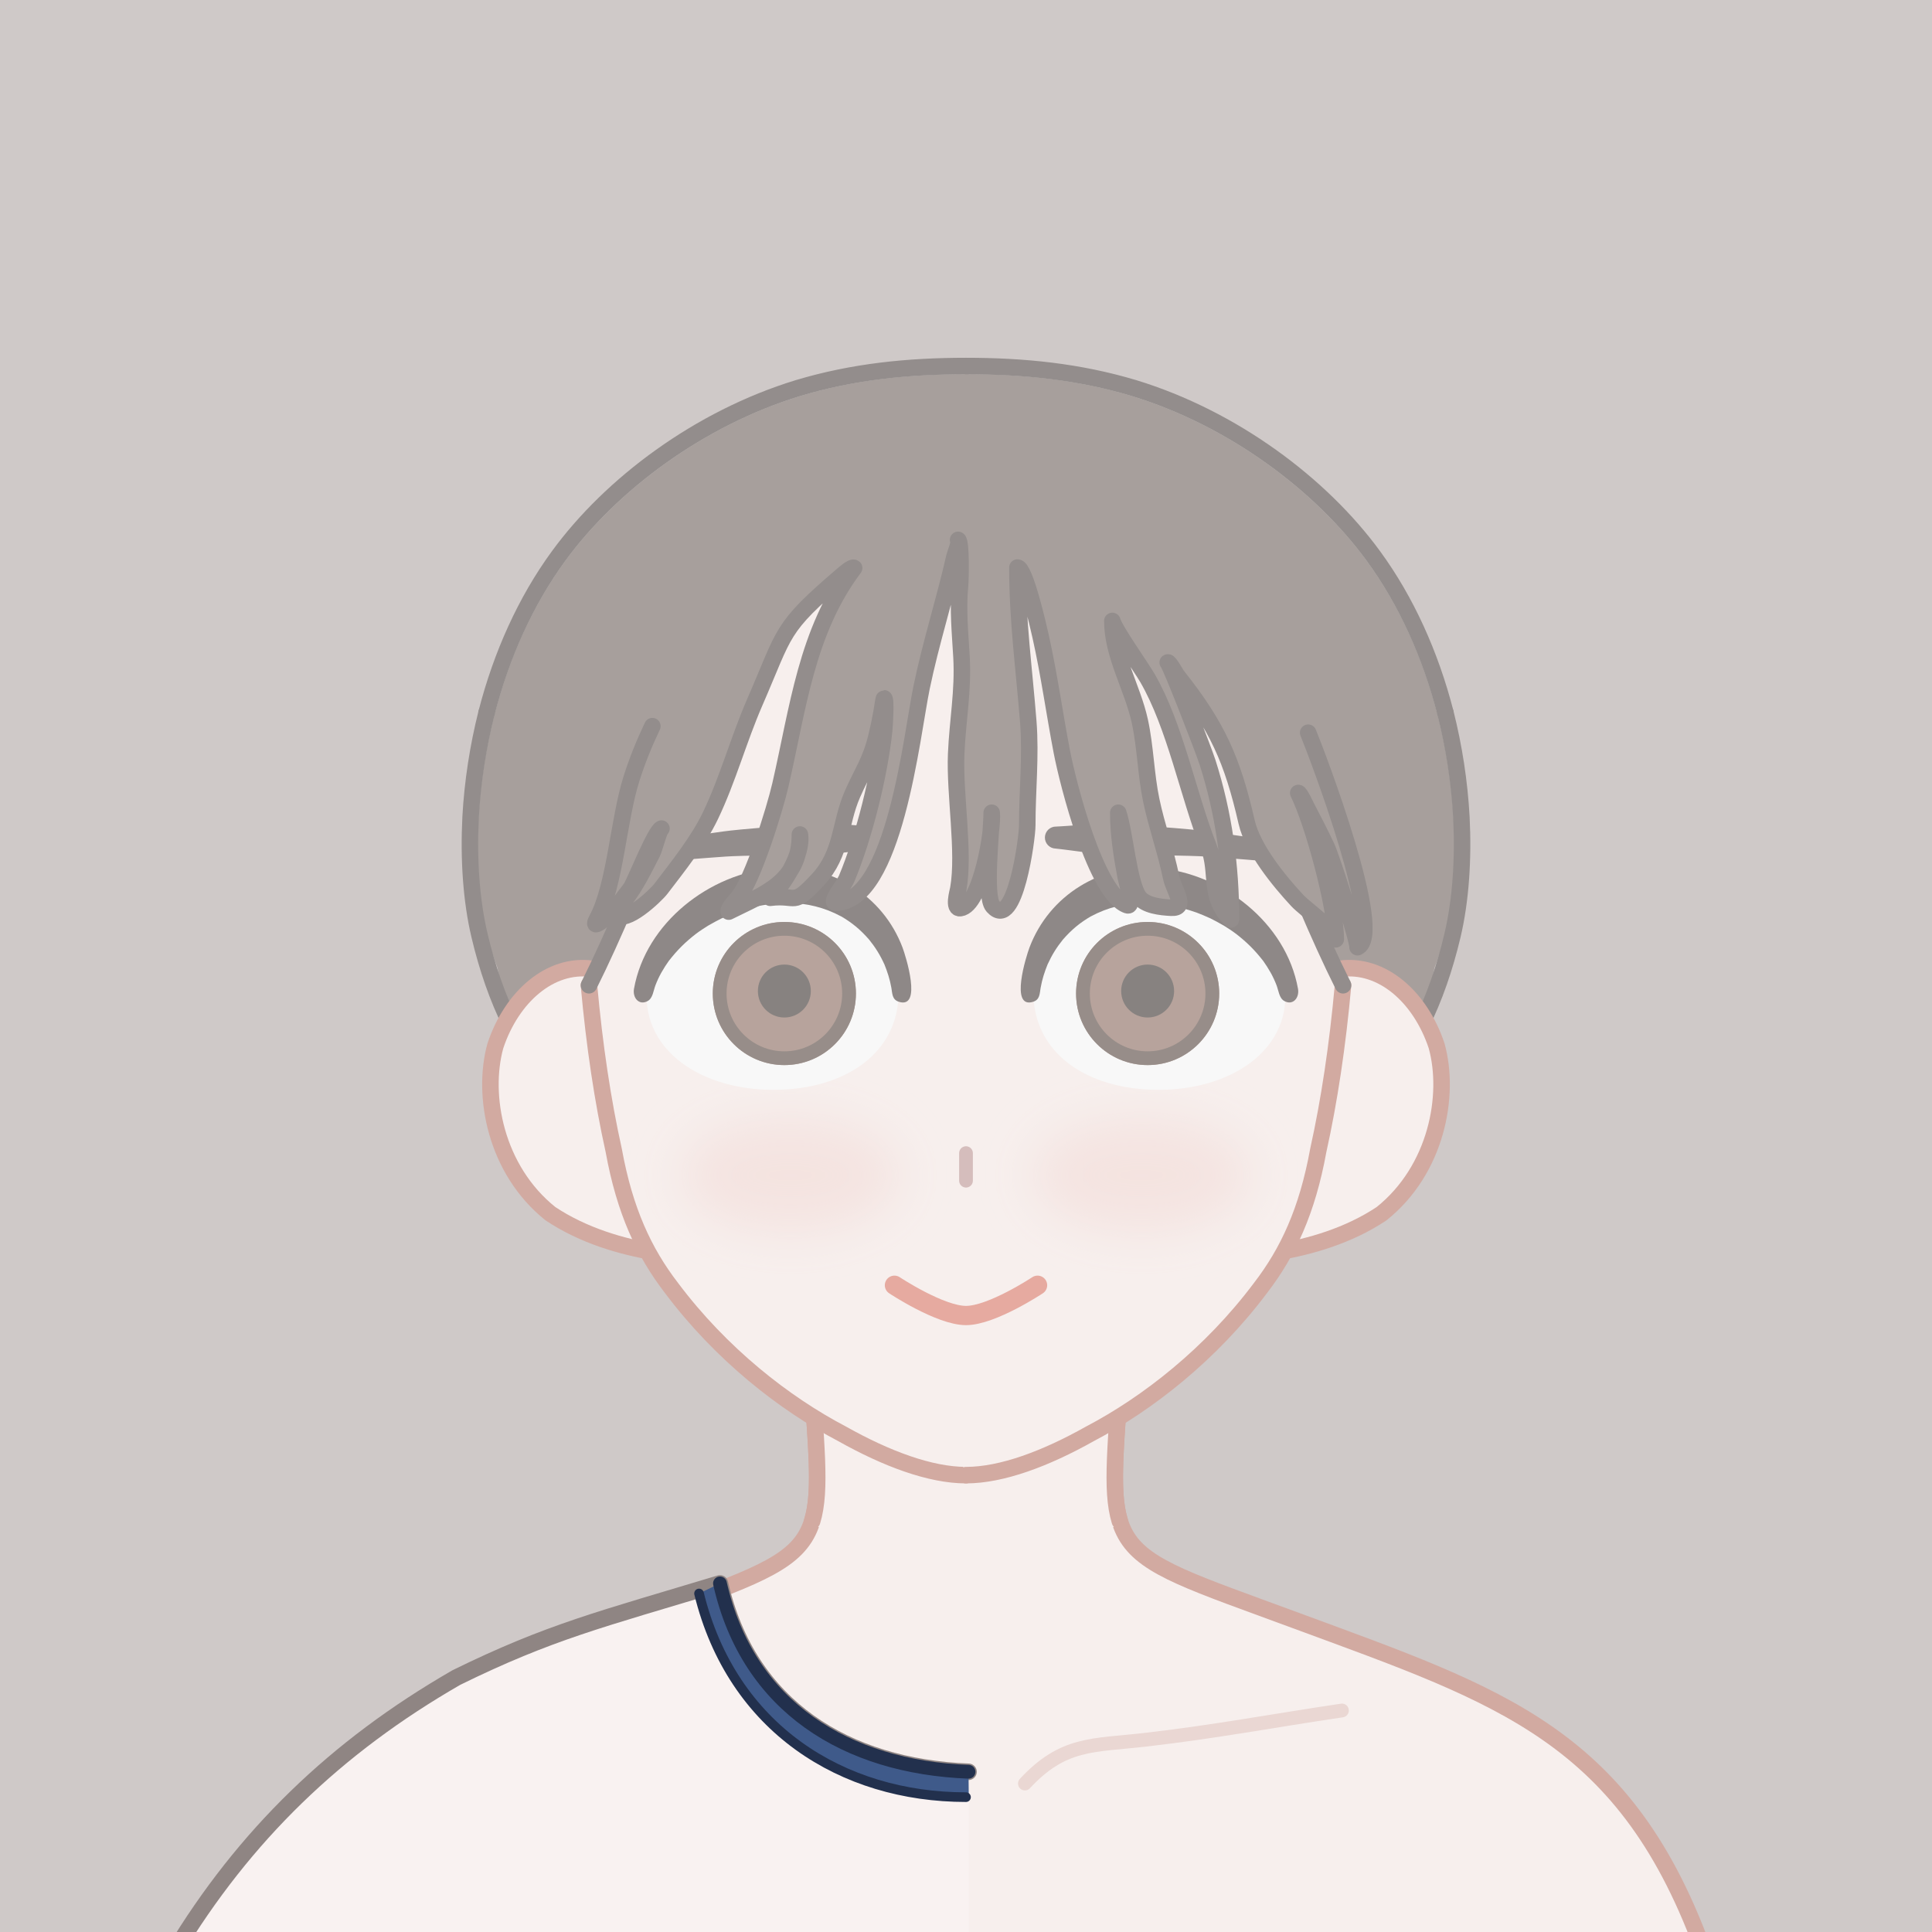
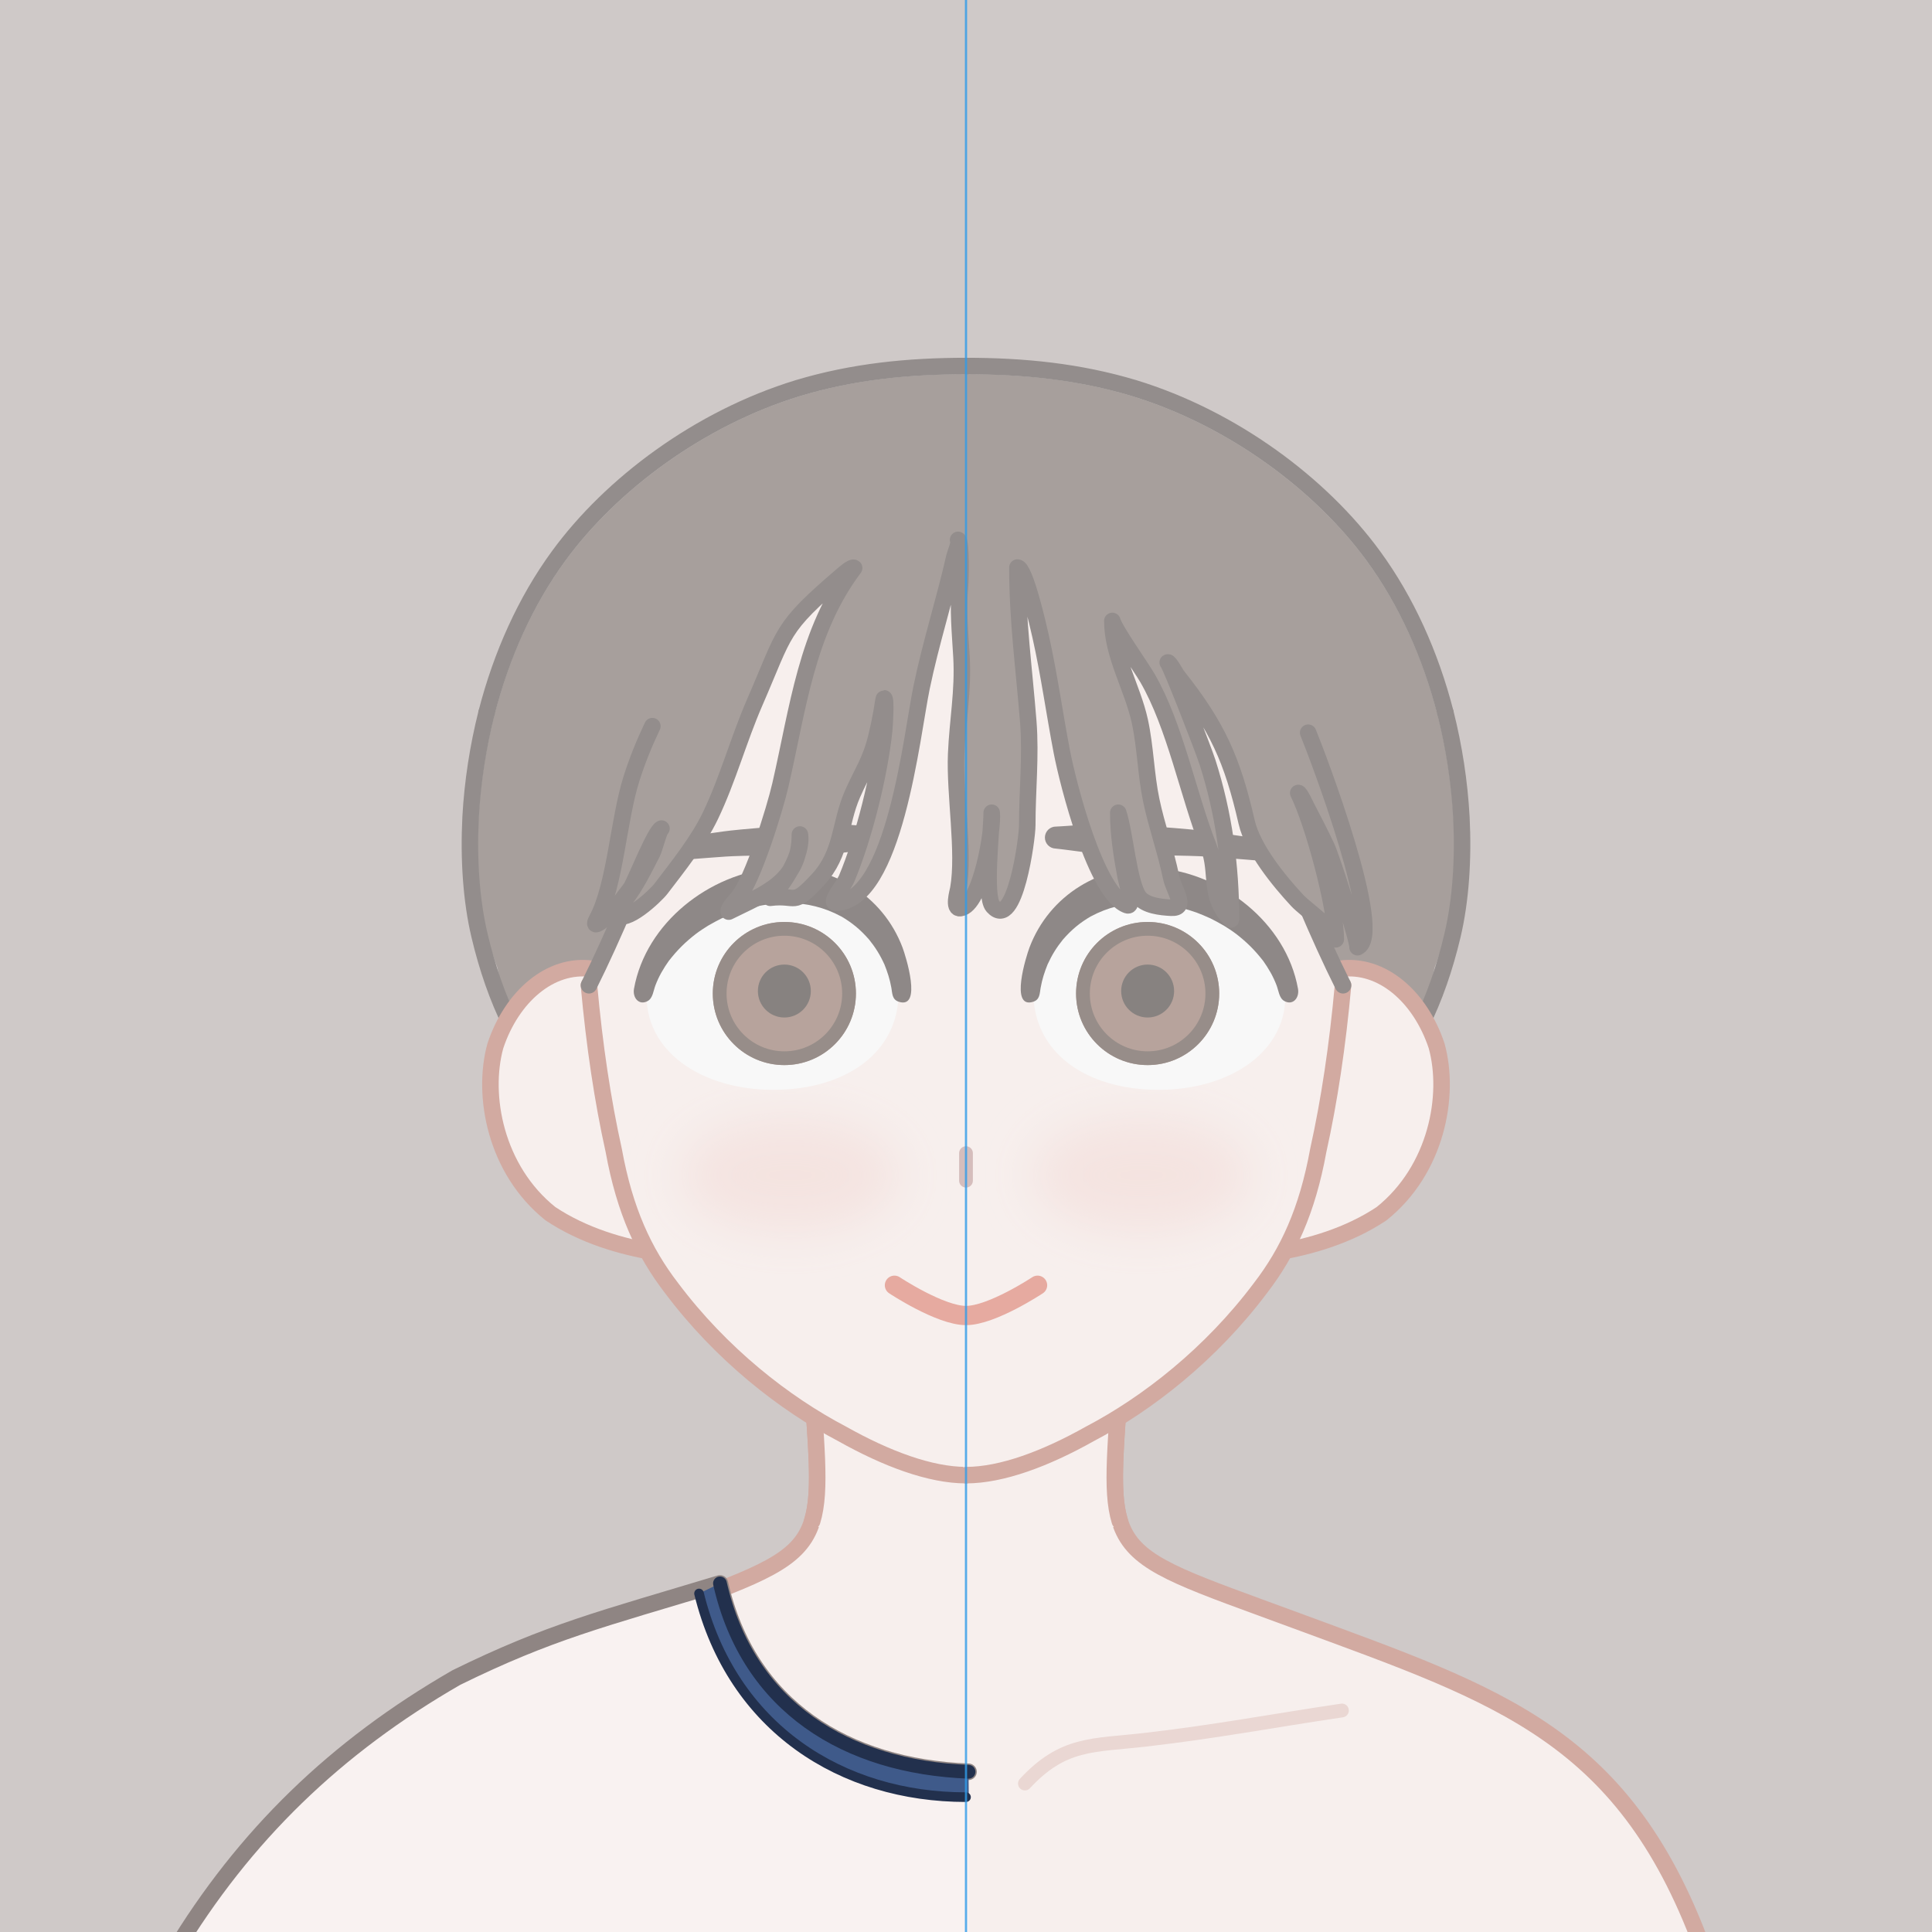
<svg xmlns="http://www.w3.org/2000/svg" width="702" height="702" viewBox="0 0 702 702">
  <g id="_ref">
    <g opacity="0.5">
      <defs>
        <clipPath id="makeup-blush-clip-path-31">
          <path d="M215.154 389.2 L359.154 389.2 L359.154 464.8 L215.154 464.8 Z" />
        </clipPath>
        <filter id="makeup-blush-filter-11" filterUnits="userSpaceOnUse" x="218.154" y="377" width="138" height="100" color-interpolation-filters="sRGB">
          <feGaussianBlur in="SourceGraphic" stdDeviation="9" color-interpolation-filters="linearRGB" />
        </filter>
        <clipPath id="cg-eye1">
          <path d="M242 360 C243.178 339.672 274.345 322.672 291.667 322.167 C315.335 321.476 333.5 338.667 333.5 360.667 C333.5 382.667 314 396 288 396 C262 396 240.727 381.963 242 360 Z" fill="#ffffff" />
        </clipPath>
      </defs>
      <rect width="702" height="702" fill="#ada19f" />
      <g data-layer="body">
        <g>
          <g>
            <path d="M295.671 489.536 C295.86 492.716 296.144 496.116 296.464 499.642 C297.826 514.657 301.926 539.769 294.878 553.441 C290.261 562.398 280.92 569.129 263.403 576.878 C201.389 604.31 121.546 617.454 90.97 686.317 C84.138 701.704 75.573 709.986 91.684 710.505 C172.929 713.121 257.936 710.936 339.784 711.863 C343.856 711.909 347.928 711.955 352 712 L352 490 C333.295 490 314.238 489.776 295.671 489.536 Z" fill="#fdeeea" />
            <path d="M82.239 710.936 C110.769 630.434 156.416 616.431 231.1 588.839 C305.46 561.366 299.091 568.122 294.374 492.286 C294.334 491.649 294.298 491.019 294.267 490.397" fill="none" stroke="#b46352" stroke-width="6" stroke-linecap="round" stroke-linejoin="round" />
            <path d="M214.397 621.514 C239.223 625.184 260.265 629.212 285.965 632.16 C304.952 634.337 315.621 632.997 329.595 648.055" fill="none" stroke="#b46352" stroke-width="5" stroke-linecap="round" opacity="0.35" />
          </g>
        </g>
        <g transform="translate(702 0) scale(-1 1)">
          <g>
            <path d="M295.671 489.536 C295.86 492.716 296.144 496.116 296.464 499.642 C297.826 514.657 301.926 539.769 294.878 553.441 C290.261 562.398 280.92 569.129 263.403 576.878 C201.389 604.31 121.546 617.454 90.97 686.317 C84.138 701.704 75.573 709.986 91.684 710.505 C172.929 713.121 257.936 710.936 339.784 711.863 C343.856 711.909 347.928 711.955 352 712 L352 490 C333.295 490 314.238 489.776 295.671 489.536 Z" fill="#fdeeea" />
            <path d="M82.239 710.936 C110.769 630.434 156.416 616.431 231.1 588.839 C305.46 561.366 299.091 568.122 294.374 492.286 C294.334 491.649 294.298 491.019 294.267 490.397" fill="none" stroke="#b46352" stroke-width="6" stroke-linecap="round" stroke-linejoin="round" />
            <path d="M214.397 621.514 C239.223 625.184 260.265 629.212 285.965 632.16 C304.952 634.337 315.621 632.997 329.595 648.055" fill="none" stroke="#b46352" stroke-width="5" stroke-linecap="round" opacity="0.35" />
          </g>
        </g>
      </g>
      <g data-layer="skinNeck">
        <g>
          <g>
            <path d="M296.464 499.642 C296.144 496.116 295.86 492.716 295.671 489.536 C314.238 489.776 333.295 490 352 490 L352 562.636 L351.354 562.564 L345.706 561.869 C333.876 560.36 321.926 558.6 310.081 557.018 C306.575 556.55 293.84 555.879 295.498 552.147 C301.677 538.233 297.784 514.195 296.464 499.642 Z" fill="#fdeeea" />
            <path d="M295.107 552.726 C298.619 541.358 296.351 524.081 294.374 492.286" fill="none" stroke="#b46352" stroke-width="6" stroke-linecap="round" stroke-linejoin="round" />
          </g>
        </g>
        <g transform="translate(702 0) scale(-1 1)">
          <g>
            <path d="M296.464 499.642 C296.144 496.116 295.86 492.716 295.671 489.536 C314.238 489.776 333.295 490 352 490 L352 562.636 L351.354 562.564 L345.706 561.869 C333.876 560.36 321.926 558.6 310.081 557.018 C306.575 556.55 293.84 555.879 295.498 552.147 C301.677 538.233 297.784 514.195 296.464 499.642 Z" fill="#fdeeea" />
            <path d="M295.107 552.726 C298.619 541.358 296.351 524.081 294.374 492.286" fill="none" stroke="#b46352" stroke-width="6" stroke-linecap="round" stroke-linejoin="round" />
          </g>
        </g>
      </g>
      <g data-layer="hairBase">
        <g>
          <g>
            <path d="M352 381.448 L352 135.951 L351.016 135.951 C330.344 135.951 310.656 137.919 290.968 143.826 C255.53 154.654 224.03 178.279 205.327 203.873 C186.623 229.467 175.795 262.936 173.826 297.39 C172.842 317.077 174.811 336.765 180.717 351.531 C182.027 358.081 184.209 364.632 187.262 370.602 C187.365 370.682 201.168 393.038 203.562 396.448 C204.832 398.257 211.612 404.019 213.517 405.842 C223.248 415.153 227.833 417.061 239.562 423.948 C253.821 432.321 287.168 441.633 303.192 437.819 C328.028 431.907 350.54 430.17 351.074 398.222 C351.102 396.519 351.452 381.949 352 381.448 Z" fill="#5d4e48" />
          </g>
          <g>
            <path d="M351 133 C330 133 310 135 290 141 C254 152 222 176 203 202 C191 218.4 182.2 238 176.8 259" fill="none" stroke="#352a27" stroke-width="6" stroke-linecap="round" stroke-linejoin="round" />
          </g>
          <g>
            <path d="M176.8 259 C173.7 271.3 171.7 284.1 171 297 C170.247 312.067 171.196 327.134 174.275 340.064 C179.731 362.97 189.199 384.12 205.639 400.625 C218.159 413.194 231.61 422.103 248.042 428.491 C248.47 428.658 248.896 428.816 249.319 428.964 C252.635 430.122 260.334 430.818 262.896 432.282" fill="none" stroke="#352a27" stroke-width="6" stroke-linecap="round" stroke-linejoin="round" />
          </g>
        </g>
        <g transform="translate(702 0) scale(-1 1)">
          <g>
            <path d="M352 381.448 L352 135.951 L351.016 135.951 C330.344 135.951 310.656 137.919 290.968 143.826 C255.53 154.654 224.03 178.279 205.327 203.873 C186.623 229.467 175.795 262.936 173.826 297.39 C172.842 317.077 174.811 336.765 180.717 351.531 C182.027 358.081 184.209 364.632 187.262 370.602 C187.365 370.682 201.168 393.038 203.562 396.448 C204.832 398.257 211.612 404.019 213.517 405.842 C223.248 415.153 227.833 417.061 239.562 423.948 C253.821 432.321 287.168 441.633 303.192 437.819 C328.028 431.907 350.54 430.17 351.074 398.222 C351.102 396.519 351.452 381.949 352 381.448 Z" fill="#5d4e48" />
          </g>
          <g>
            <path d="M351 133 C330 133 310 135 290 141 C254 152 222 176 203 202 C191 218.4 182.2 238 176.8 259" fill="none" stroke="#352a27" stroke-width="6" stroke-linecap="round" stroke-linejoin="round" />
          </g>
          <g>
            <path d="M176.8 259 C173.7 271.3 171.7 284.1 171 297 C170.247 312.067 171.196 327.134 174.275 340.064 C179.731 362.97 189.199 384.12 205.639 400.625 C218.159 413.194 231.61 422.103 248.042 428.491 C248.47 428.658 248.896 428.816 249.319 428.964 C252.635 430.122 260.334 430.818 262.896 432.282" fill="none" stroke="#352a27" stroke-width="6" stroke-linecap="round" stroke-linejoin="round" />
          </g>
        </g>
      </g>
      <g data-layer="ear">
        <g>
          <g>
            <path d="M215 352 C200 350 186 362 180 380 C175 398 180 425 200 441 C212 449 226 453 238 455 L225 380 Z" fill="#fdeeea" />
            <path d="M215 352 C200 350 186 362 180 380 C175 398 180 425 200 441 C212 449 226 453 238 455" fill="none" stroke="#b46352" stroke-width="6" stroke-linecap="round" stroke-linejoin="round" />
          </g>
        </g>
        <g transform="translate(702 0) scale(-1 1)">
          <g>
            <path d="M215 352 C200 350 186 362 180 380 C175 398 180 425 200 441 C212 449 226 453 238 455 L225 380 Z" fill="#fdeeea" />
            <path d="M215 352 C200 350 186 362 180 380 C175 398 180 425 200 441 C212 449 226 453 238 455" fill="none" stroke="#b46352" stroke-width="6" stroke-linecap="round" stroke-linejoin="round" />
          </g>
        </g>
      </g>
      <g data-layer="face">
        <g>
          <g>
            <path d="M352 200 L351 200 C322 200 296 208 278 228 C262 246 250 272 240 298 C232 318 223 340 214 358 C216 380 219 400 223 418 C227 440 234 455 244 468 C262 492 285 510 306 521 C322 530 338 536 351 536 L352 536 Z" fill="#fdeeea" />
            <path d="M214 358 C216 380 219 400 223 418 C227 440 234 455 244 468 C262 492 285 510 306 521 C322 530 338 536 351 536" fill="none" stroke="#b46352" stroke-width="6" stroke-linecap="round" stroke-linejoin="round" />
          </g>
        </g>
        <g transform="translate(702 0) scale(-1 1)">
          <g>
            <path d="M352 200 L351 200 C322 200 296 208 278 228 C262 246 250 272 240 298 C232 318 223 340 214 358 C216 380 219 400 223 418 C227 440 234 455 244 468 C262 492 285 510 306 521 C322 530 338 536 351 536 L352 536 Z" fill="#fdeeea" />
            <path d="M214 358 C216 380 219 400 223 418 C227 440 234 455 244 468 C262 492 285 510 306 521 C322 530 338 536 351 536" fill="none" stroke="#b46352" stroke-width="6" stroke-linecap="round" stroke-linejoin="round" />
          </g>
        </g>
      </g>
      <g data-layer="makeup">
        <g>
          <g>
            <g clip-path="url(#makeup-blush-clip-path-31)">
              <g filter="url(#makeup-blush-filter-11)">
                <ellipse cx="287.154" cy="427" rx="40" ry="21" fill="#f3bfb8" opacity="0.5" />
              </g>
            </g>
          </g>
        </g>
        <g transform="translate(702 0) scale(-1 1)">
          <g>
            <g clip-path="url(#makeup-blush-clip-path-31)">
              <g filter="url(#makeup-blush-filter-11)">
                <ellipse cx="287.154" cy="427" rx="40" ry="21" fill="#f3bfb8" opacity="0.5" />
              </g>
            </g>
          </g>
        </g>
      </g>
      <g data-layer="mouth">
        <g>
          <path d="M351 419 L351 429" fill="none" stroke="#b98a88" stroke-width="5" stroke-linecap="round" />
        </g>
        <g>
          <path d="M325 467 C325 467 341.59 478 351 478 C360.41 478 377 467 377 467" fill="none" stroke="#dc6450" stroke-width="7" stroke-linecap="round" stroke-linejoin="round" />
        </g>
      </g>
      <g data-layer="eye">
        <g transform="translate(285 361) scale(1) translate(-292 -361)">
          <path d="M242 360 C243.178 339.672 274.345 322.672 291.667 322.167 C315.335 321.476 333.5 338.667 333.5 360.667 C333.5 382.667 314 396 288 396 C262 396 240.727 381.963 242 360 Z" fill="#ffffff" />
          <g clip-path="url(#cg-eye1)">
            <g transform="translate(292 361) scale(0.26)">
              <g transform="translate(-110 -110) scale(1)">
                <g>
                  <circle cx="110" cy="110" r="100" fill="#7e5647" />
                  <circle cx="110" cy="106.526" r="37" fill="#1e1410" />
                </g>
              </g>
            </g>
            <circle cx="292" cy="361" r="23.5" fill="none" stroke="#3e2a22" stroke-width="5" />
          </g>
          <g>
            <path d="M328.289 350.247 L328.346 350.404 C326.72 346.855 325.084 344.255 322.641 341.211 L322.758 341.37 C319.598 337.758 316.589 335.249 312.429 332.847 L312.628 332.973 C300.334 326.364 287.171 327.046 274.294 331.56 L274.289 331.557 C272.521 332.234 270.886 332.924 269.166 333.715 L269.341 333.62 C267.606 334.487 266.011 335.351 264.333 336.322 L264.49 336.215 C262.896 337.216 261.303 338.226 259.808 339.373 L259.946 339.255 C255.932 342.384 253.172 345.112 250.03 349.127 L250.12 348.988 C248.035 351.95 246.428 354.662 245.138 358.063 C244.417 359.962 244.212 362.663 242.378 363.705 C239.23 365.493 236.768 362.578 237.37 359.245 C241.705 335.218 264.857 317.36 288.406 315.393 C309.011 313.672 327.776 325.333 334.927 344.263 C336.104 347.378 342.185 366.695 333.618 364.006 C331.101 363.216 331.256 360.996 330.878 358.899 C330.309 355.745 329.477 353.208 328.289 350.247 Z" fill="#2b201d" />
          </g>
        </g>
        <g transform="translate(702 0) scale(-1 1)">
          <g transform="translate(285 361) scale(1) translate(-292 -361)">
            <path d="M242 360 C243.178 339.672 274.345 322.672 291.667 322.167 C315.335 321.476 333.5 338.667 333.5 360.667 C333.5 382.667 314 396 288 396 C262 396 240.727 381.963 242 360 Z" fill="#ffffff" />
            <g clip-path="url(#cg-eye1)">
              <g transform="translate(292 361) scale(0.26)">
                <g transform="translate(-110 -110) scale(1)">
                  <g>
                    <circle cx="110" cy="110" r="100" fill="#7e5647" />
                    <circle cx="110" cy="106.526" r="37" fill="#1e1410" />
                  </g>
                </g>
              </g>
              <circle cx="292" cy="361" r="23.5" fill="none" stroke="#3e2a22" stroke-width="5" />
            </g>
            <g>
              <path d="M328.289 350.247 L328.346 350.404 C326.72 346.855 325.084 344.255 322.641 341.211 L322.758 341.37 C319.598 337.758 316.589 335.249 312.429 332.847 L312.628 332.973 C300.334 326.364 287.171 327.046 274.294 331.56 L274.289 331.557 C272.521 332.234 270.886 332.924 269.166 333.715 L269.341 333.62 C267.606 334.487 266.011 335.351 264.333 336.322 L264.49 336.215 C262.896 337.216 261.303 338.226 259.808 339.373 L259.946 339.255 C255.932 342.384 253.172 345.112 250.03 349.127 L250.12 348.988 C248.035 351.95 246.428 354.662 245.138 358.063 C244.417 359.962 244.212 362.663 242.378 363.705 C239.23 365.493 236.768 362.578 237.37 359.245 C241.705 335.218 264.857 317.36 288.406 315.393 C309.011 313.672 327.776 325.333 334.927 344.263 C336.104 347.378 342.185 366.695 333.618 364.006 C331.101 363.216 331.256 360.996 330.878 358.899 C330.309 355.745 329.477 353.208 328.289 350.247 Z" fill="#2b201d" />
            </g>
          </g>
        </g>
      </g>
      <g data-layer="hairLine">
        <g>
          <g>
            <path d="M351 200 C322 200 296 208 278 228 C262 246 250 272 240 298 C232 318 223 340 214 358" fill="none" stroke="#352a27" stroke-width="6" stroke-linecap="round" stroke-linejoin="round" />
          </g>
        </g>
        <g transform="translate(702 0) scale(-1 1)">
          <g>
            <path d="M351 200 C322 200 296 208 278 228 C262 246 250 272 240 298 C232 318 223 340 214 358" fill="none" stroke="#352a27" stroke-width="6" stroke-linecap="round" stroke-linejoin="round" />
          </g>
        </g>
      </g>
      <g data-layer="brow">
        <g>
          <g transform="translate(-7 0)">
            <g>
              <g>
                <path d="M251.563 304.691 L255.184 304.191 L258.804 303.682 L262.422 303.165 L264.202 302.909 L266.052 302.647 L269.671 302.131 L269.885 302.102 L272.476 301.783 L273.478 301.681 L276.448 301.377 L277.18 301.313 L280.822 300.993 L282.158 300.878 L284.513 300.7 L288.158 300.433 L290.032 300.3 L291.841 300.188 L295.489 299.974 L299.137 299.777 L300.11 299.728 L302.817 299.614 L306.468 299.48 L307.714 299.451 L308.96 299.444 L310.208 299.458 L311.456 299.489 L312.704 299.536 L312.854 299.541 L313.976 299.599 L315.225 299.674 L316.474 299.757 L317.723 299.845 L318.973 299.935 L320.222 300.025 L321.471 300.113 L322.72 300.195 L323.969 300.27 L325.218 300.335 L326 300.389 L326.757 300.595 L327.459 300.945 L328.079 301.424 L328.594 302.016 L328.983 302.696 L329.232 303.44 L329.332 304.218 L329.277 305 L329.072 305.757 L328.722 306.459 L328.242 307.079 L327.651 307.594 L326.97 307.983 L326.227 308.232 L325.449 308.332 L324.206 308.469 L322.964 308.615 L321.721 308.77 L320.479 308.93 L319.237 309.092 L317.995 309.254 L316.753 309.414 L315.511 309.568 L314.268 309.715 L313.174 309.837 L313.048 309.852 L311.806 309.982 L310.563 310.096 L309.319 310.193 L308.075 310.27 L306.83 310.324 L303.178 310.433 L300.499 310.499 L299.554 310.524 L295.901 310.61 L292.247 310.679 L290.471 310.706 L288.629 310.744 L284.975 310.81 L282.661 310.845 L281.367 310.876 L277.713 310.959 L277.043 310.972 L274.124 311.073 L273.212 311.102 L270.782 311.231 L270.649 311.24 L267.003 311.504 L265.15 311.639 L263.368 311.774 L259.724 312.055 L256.08 312.344 L252.437 312.643 L251.653 312.652 L250.882 312.507 L250.154 312.215 L249.497 311.787 L248.937 311.239 L248.494 310.592 L248.186 309.871 L248.024 309.103 L248.015 308.319 L248.159 307.549 L248.451 306.821 L248.88 306.164 L249.428 305.603 L250.075 305.16 L250.796 304.852 Z" fill="#352a27" />
              </g>
            </g>
          </g>
        </g>
        <g transform="translate(702 0) scale(-1 1)">
          <g transform="translate(-7 0)">
            <g>
              <g>
                <path d="M251.563 304.691 L255.184 304.191 L258.804 303.682 L262.422 303.165 L264.202 302.909 L266.052 302.647 L269.671 302.131 L269.885 302.102 L272.476 301.783 L273.478 301.681 L276.448 301.377 L277.18 301.313 L280.822 300.993 L282.158 300.878 L284.513 300.7 L288.158 300.433 L290.032 300.3 L291.841 300.188 L295.489 299.974 L299.137 299.777 L300.11 299.728 L302.817 299.614 L306.468 299.48 L307.714 299.451 L308.96 299.444 L310.208 299.458 L311.456 299.489 L312.704 299.536 L312.854 299.541 L313.976 299.599 L315.225 299.674 L316.474 299.757 L317.723 299.845 L318.973 299.935 L320.222 300.025 L321.471 300.113 L322.72 300.195 L323.969 300.27 L325.218 300.335 L326 300.389 L326.757 300.595 L327.459 300.945 L328.079 301.424 L328.594 302.016 L328.983 302.696 L329.232 303.44 L329.332 304.218 L329.277 305 L329.072 305.757 L328.722 306.459 L328.242 307.079 L327.651 307.594 L326.97 307.983 L326.227 308.232 L325.449 308.332 L324.206 308.469 L322.964 308.615 L321.721 308.77 L320.479 308.93 L319.237 309.092 L317.995 309.254 L316.753 309.414 L315.511 309.568 L314.268 309.715 L313.174 309.837 L313.048 309.852 L311.806 309.982 L310.563 310.096 L309.319 310.193 L308.075 310.27 L306.83 310.324 L303.178 310.433 L300.499 310.499 L299.554 310.524 L295.901 310.61 L292.247 310.679 L290.471 310.706 L288.629 310.744 L284.975 310.81 L282.661 310.845 L281.367 310.876 L277.713 310.959 L277.043 310.972 L274.124 311.073 L273.212 311.102 L270.782 311.231 L270.649 311.24 L267.003 311.504 L265.15 311.639 L263.368 311.774 L259.724 312.055 L256.08 312.344 L252.437 312.643 L251.653 312.652 L250.882 312.507 L250.154 312.215 L249.497 311.787 L248.937 311.239 L248.494 310.592 L248.186 309.871 L248.024 309.103 L248.015 308.319 L248.159 307.549 L248.451 306.821 L248.88 306.164 L249.428 305.603 L250.075 305.16 L250.796 304.852 Z" fill="#352a27" />
              </g>
            </g>
          </g>
        </g>
      </g>
      <g data-layer="hairFront">
        <g>
          <path d="M305.733 186.817 C294.238 185.54 240.866 243.136 241.784 255.077 C240.674 255.077 237.645 262.575 237.04 263.852 C234.006 270.261 231.637 276.089 229.473 282.854 C224.722 297.701 223.528 321.784 216.907 333.952 C213.407 340.387 226.108 328.123 227.076 326.931 C230.866 322.261 234.236 315.291 237.026 309.901 C237.795 308.414 239.601 301.249 240.347 301.062 C238.166 301.789 231.236 319.065 229.51 322.228 C228.435 324.198 222.587 330.215 224.114 332.172 C227.041 335.923 238.104 325.612 240.196 322.868 C246.435 314.684 253.72 305.622 258.158 296.348 C264.504 283.087 268.361 268.689 274.232 255.207 C285.615 229.07 283.667 227.563 306.559 207.951 C307.048 207.532 310.213 204.734 310.855 205.376 C293.499 228.518 289.976 257.37 283.538 285.296 C281.488 294.185 273.607 319.587 268.207 326.141 C267.544 326.945 264.43 330.199 264.777 331.241 C277.93 324.664 290.644 320.536 290.644 303.218 C291.831 310.342 284.732 321.345 279.866 326.211 C289.86 324.962 287.816 329.767 297.21 319.63 C306.148 309.986 304.963 299.465 309.748 288.529 C313.292 280.43 316.178 276.925 318.446 267.693 C319.185 264.684 319.812 261.647 320.355 258.597 C320.424 258.212 321.049 253.73 321.241 253.739 C322.041 253.778 321.459 263.522 321.267 265.378 C319.582 281.592 313.948 304.242 307.629 319.276 C306.566 321.805 301.179 328.09 303.757 328.022 C325.032 327.462 331.26 267.224 334.852 249.846 C338.256 233.382 343.222 218.146 346.833 202.12 C347.04 201.199 348.955 196.711 348.126 196.158 C349.332 196.882 349.042 210.643 348.838 212.748 C347.986 221.541 348.873 229.957 349.364 238.732 C350.059 251.146 347.934 261.835 347.429 273.987 C346.822 288.613 350.548 309.592 348.214 322.887 C348.019 323.996 346.115 330.372 348.956 329.987 C356.523 328.961 360.983 301.091 360.341 295.314 C360.341 301.626 357.532 325.715 360.781 329.339 C368.735 338.212 373.266 304.663 373.26 299.881 C373.244 287.329 374.612 274.748 373.625 262.205 C372.119 243.085 369.682 225.736 369.682 206.217 C372.447 206.217 377.315 227.653 378.113 231.217 C381.227 245.136 383.138 259.223 385.834 273.211 C388.027 284.591 398.193 324.903 409.55 328.915 C412.213 329.855 409.257 319.897 409.014 318.59 C407.58 310.88 406.327 303.174 406.327 295.314 C408.779 302.672 410.148 320.777 413.814 325.876 C416.14 329.11 421.92 329.642 425.582 329.831 C431.62 330.142 426.496 323.463 425.524 318.748 C423.574 309.293 420.279 300.128 418.333 290.862 C416.338 281.36 416.222 271.498 414.15 262.002 C411.517 249.936 404.171 238.046 404.171 225.617 C405.173 229.13 414.446 242.077 416.925 246.355 C427.031 263.799 431.618 288.458 439.142 307.65 C442.904 317.245 438.783 325.616 447.282 334.115 C447.282 314.589 444.715 295.595 438.753 276.97 C437.283 272.379 425.183 241.242 424.29 240.706 C424.807 240.319 427.309 244.95 427.741 245.494 C442.366 263.88 447.776 276.073 452.977 298.72 C455.206 308.428 464.679 320.01 471.403 327.241 C474.338 330.396 485.364 338.029 485.364 341.3 C485.364 329.474 477.065 298.835 471.712 288.129 C472.243 287.864 474.524 292.787 474.638 293.005 C477.16 297.83 479.675 302.689 481.992 307.615 C484.148 312.198 493.676 342.547 493.268 344.174 C503.573 339.594 488.121 298.181 484.828 290.231 C478.386 274.676 474.483 257.911 467.253 242.781 C465.382 238.865 451.556 218.197 449.438 218.432 C447.864 219.831 447.717 219.032 447.38 217.507 C446.158 211.982 429.112 200.262 424.29 195.439 L425.008 195.439" fill="#5d4e48" />
          <path d="M237.04 263.852 C234.006 270.261 231.637 276.089 229.473 282.854 C224.722 297.701 223.528 321.784 216.907 333.952 C213.407 340.387 226.108 328.123 227.076 326.931 C230.866 322.261 234.236 315.291 237.026 309.901 C237.795 308.414 239.601 301.249 240.347 301.062 C238.166 301.789 231.236 319.065 229.51 322.228 C228.435 324.198 222.587 330.215 224.114 332.172 C227.041 335.923 238.104 325.612 240.196 322.868 C246.435 314.684 253.72 305.622 258.158 296.348 C264.504 283.087 268.361 268.689 274.232 255.207 C285.615 229.07 283.167 228.563 306.059 208.951 C306.548 208.532 309.713 205.734 310.355 206.376 C292.999 229.518 289.976 257.37 283.538 285.296 C281.488 294.185 273.607 319.587 268.207 326.141 C267.544 326.945 264.43 330.199 264.777 331.241 C277.93 324.664 290.644 320.536 290.644 303.218 C291.831 310.342 284.732 321.345 279.866 326.211 C289.86 324.962 287.816 329.767 297.21 319.63 C306.148 309.986 304.963 299.465 309.748 288.529 C313.292 280.43 316.178 276.925 318.446 267.693 C319.185 264.684 319.812 261.647 320.355 258.597 C320.424 258.212 321.049 253.73 321.241 253.739 C322.041 253.778 321.459 263.522 321.267 265.378 C319.582 281.592 313.948 304.242 307.629 319.276 C306.566 321.805 301.179 328.09 303.757 328.022 C325.032 327.462 331.26 267.224 334.852 249.846 C338.256 233.382 343.222 218.146 346.833 202.12 C347.04 201.199 348.955 196.711 348.126 196.158 C349.332 196.882 349.042 210.643 348.838 212.748 C347.986 221.541 348.873 229.957 349.364 238.732 C350.059 251.146 347.934 261.835 347.429 273.987 C346.822 288.613 350.548 309.592 348.214 322.887 C348.019 323.996 346.115 330.372 348.956 329.987 C356.523 328.961 360.983 301.091 360.341 295.314 C360.341 301.626 357.532 325.715 360.781 329.339 C368.735 338.212 373.266 304.663 373.26 299.881 C373.244 287.329 374.612 274.748 373.625 262.205 C372.119 243.085 369.682 225.736 369.682 206.217 C372.447 206.217 377.315 227.653 378.113 231.217 C381.227 245.136 383.138 259.223 385.834 273.211 C388.027 284.591 398.193 324.903 409.55 328.915 C412.213 329.855 409.257 319.897 409.014 318.59 C407.58 310.88 406.327 303.174 406.327 295.314 C408.779 302.672 410.148 320.777 413.814 325.876 C416.14 329.11 421.92 329.642 425.582 329.831 C431.62 330.142 426.496 323.463 425.524 318.748 C423.574 309.293 420.279 300.128 418.333 290.862 C416.338 281.36 416.222 271.498 414.15 262.002 C411.517 249.936 404.171 238.046 404.171 225.617 C405.173 229.13 414.446 242.077 416.925 246.355 C427.031 263.799 431.618 288.458 439.142 307.65 C442.904 317.245 438.783 325.616 447.282 334.115 C447.282 314.589 444.715 295.595 438.753 276.97 C437.283 272.379 425.183 241.242 424.29 240.706 C424.807 240.319 427.309 244.95 427.741 245.494 C442.366 263.88 447.776 276.073 452.977 298.72 C455.206 308.428 464.679 320.01 471.403 327.241 C474.338 330.396 485.364 338.029 485.364 341.3 C485.364 329.474 477.065 298.835 471.712 288.129 C472.243 287.864 474.524 292.787 474.638 293.005 C477.16 297.83 479.675 302.689 481.992 307.615 C484.148 312.198 493.676 342.547 493.268 344.174 C503.573 339.594 478.621 274.181 475.328 266.231" fill="none" stroke="#352a27" stroke-width="6" stroke-linecap="round" stroke-linejoin="round" />
        </g>
      </g>
    </g>
  </g>
  <g id="half">
    <path d="M74.27 711.857 C75.096 711.857 79.455 711.785 79.27 710.857 C79.988 711.754 79.98 711.045 80.769 711.677 L352 712 L352 643.827 C352 643.827 331.27 644.738 331.27 640.857 C331.27 641.677 314.183 637.136 312.712 636.525 C293.686 628.622 281.108 615.775 268.622 596.894 C267.434 595.098 260.906 575.253 260.906 575.253 C260.906 575.253 250.529 579.563 238.02 583.014 C214.672 589.456 172.415 606.101 167.717 608.731 C138.02 625.357 104.398 654.614 83.864 679.173 C78.119 686.044 53.378 710.723 70.211 711.756 C71.508 711.835 72.891 711.857 74.27 711.857 Z" fill="#f9f2f1" />
    <path d="M63.073 709.523 C88.77 666.857 122.1 634.7 165.83 609.54 C199.77 592.857 218.52 588.357 261.6 575.333 C271.77 620.357 307.667 642.084 351.917 643.784" fill="none" stroke="#8f8583" stroke-width="6" stroke-linecap="round" stroke-linejoin="round" />
    <path d="M261.6 575.33 C271.77 620.36 307.67 642.08 351.92 643.78 L352 653 C306 653 266 628 254 579 Z" fill="#3f5a8a" />
    <path d="M261.6 575.33 C271.77 620.36 307.67 642.08 351.92 643.78" fill="none" stroke="#22304d" stroke-width="5" stroke-linecap="round" stroke-linejoin="round" />
    <path d="M351 653 C306 653 266 628 254 579" fill="none" stroke="#22304d" stroke-width="3.5" stroke-linecap="round" stroke-linejoin="round" />
  </g>
+   <g id="_guide">
+     <line x1="351" y1="0" x2="351" y2="712" stroke="#2f9be8" stroke-width="0.8" opacity="0.8" />
+   </g>
</svg>
